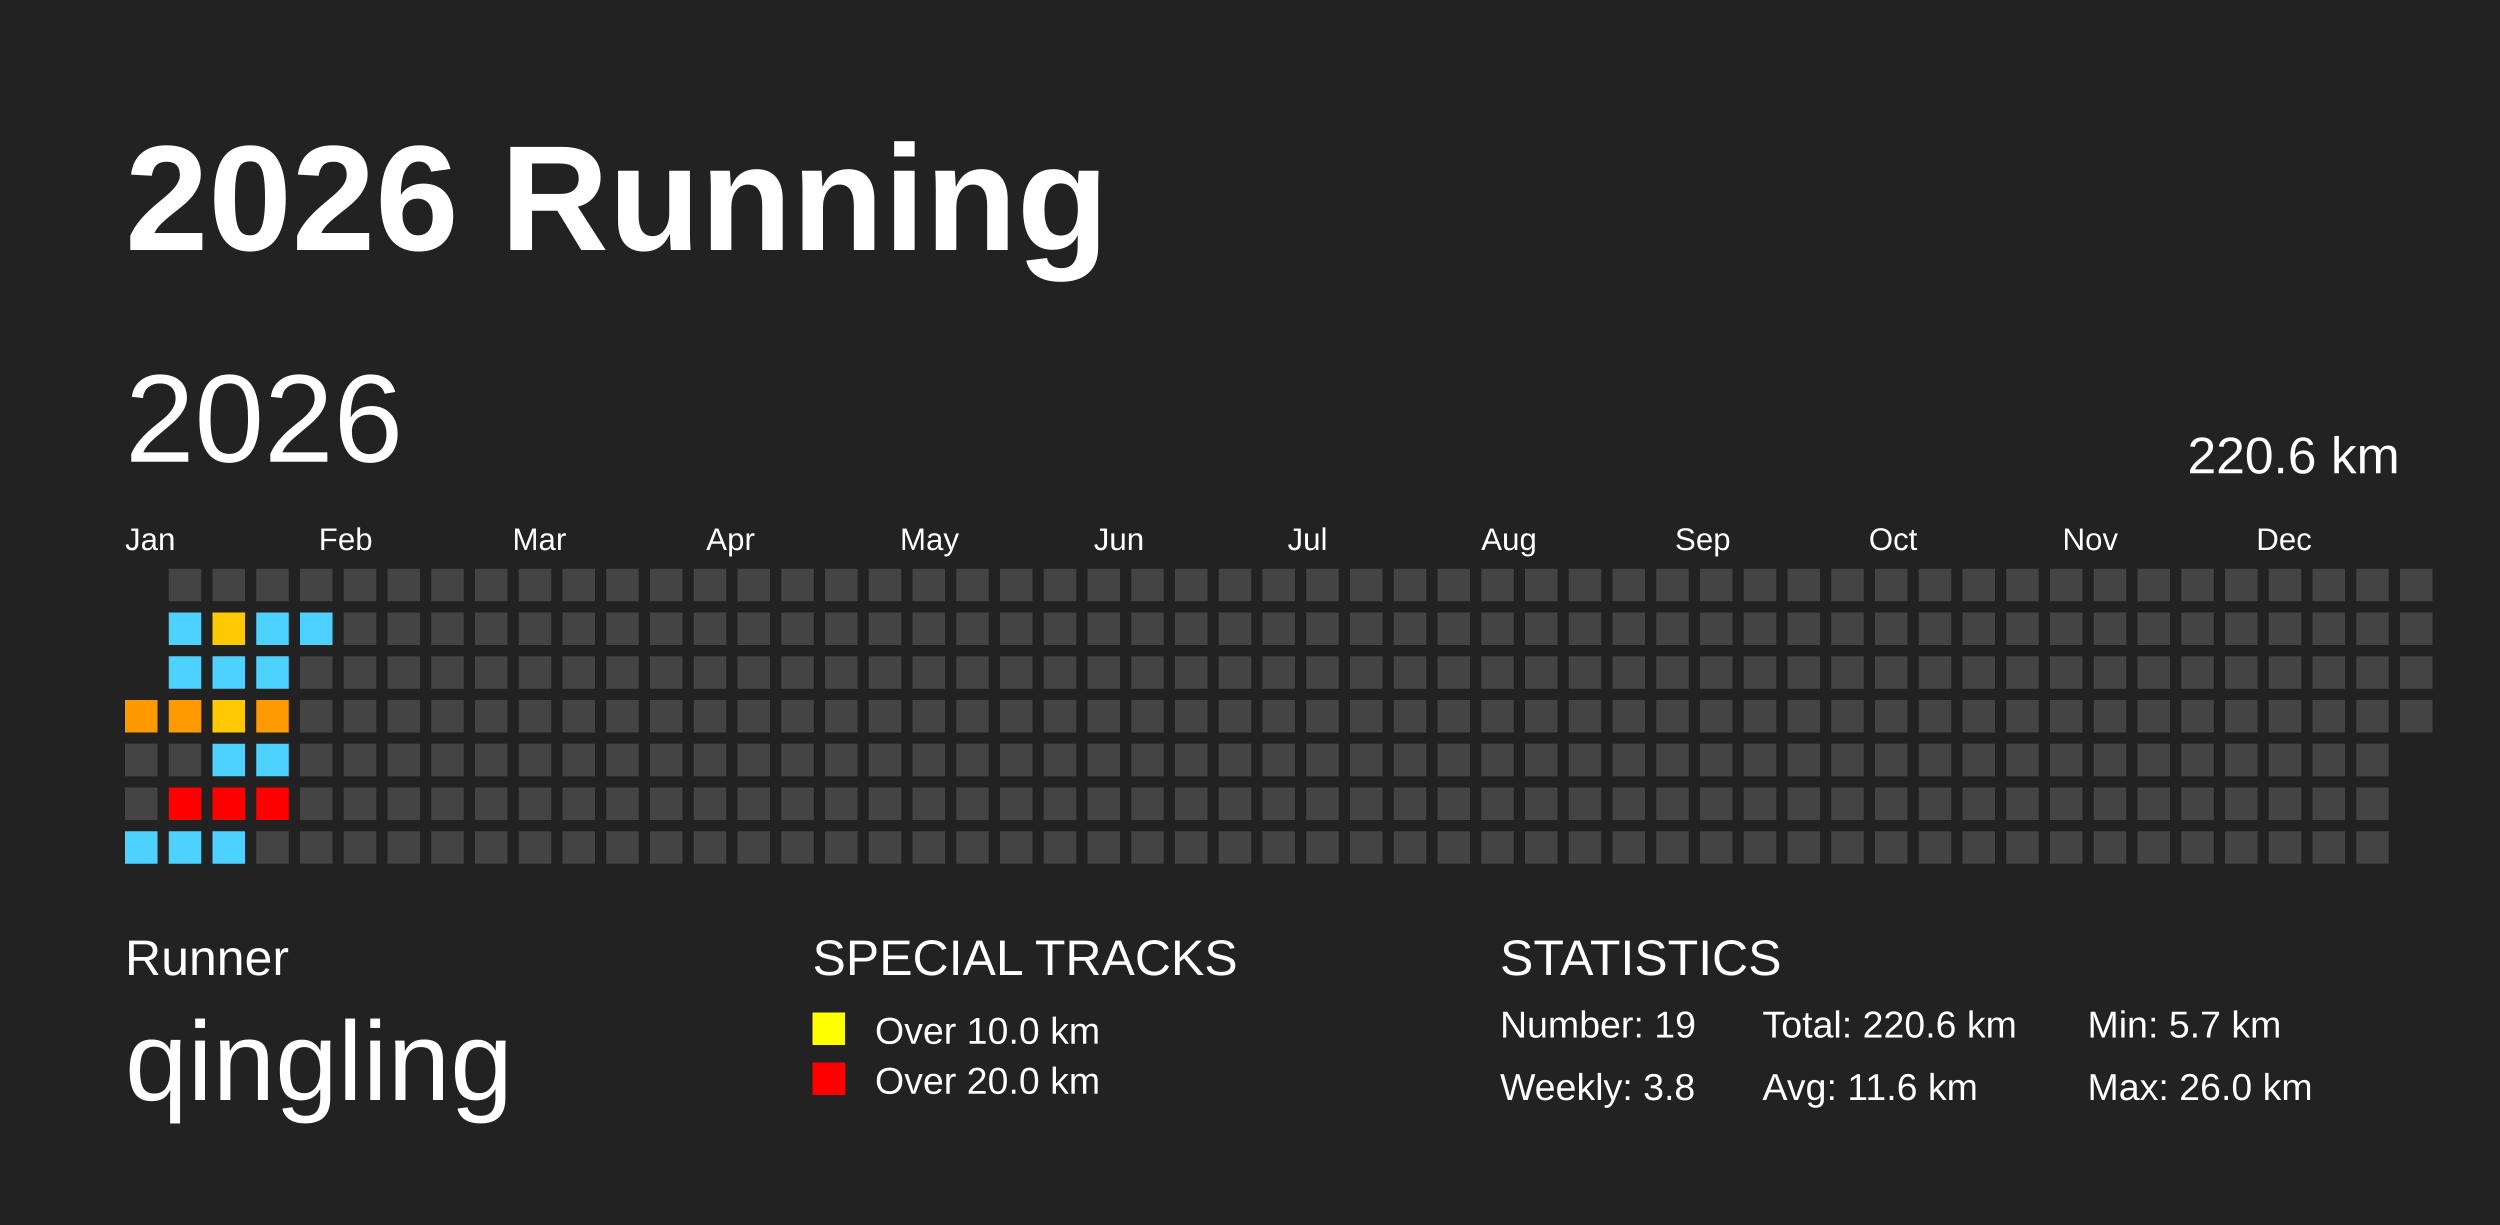
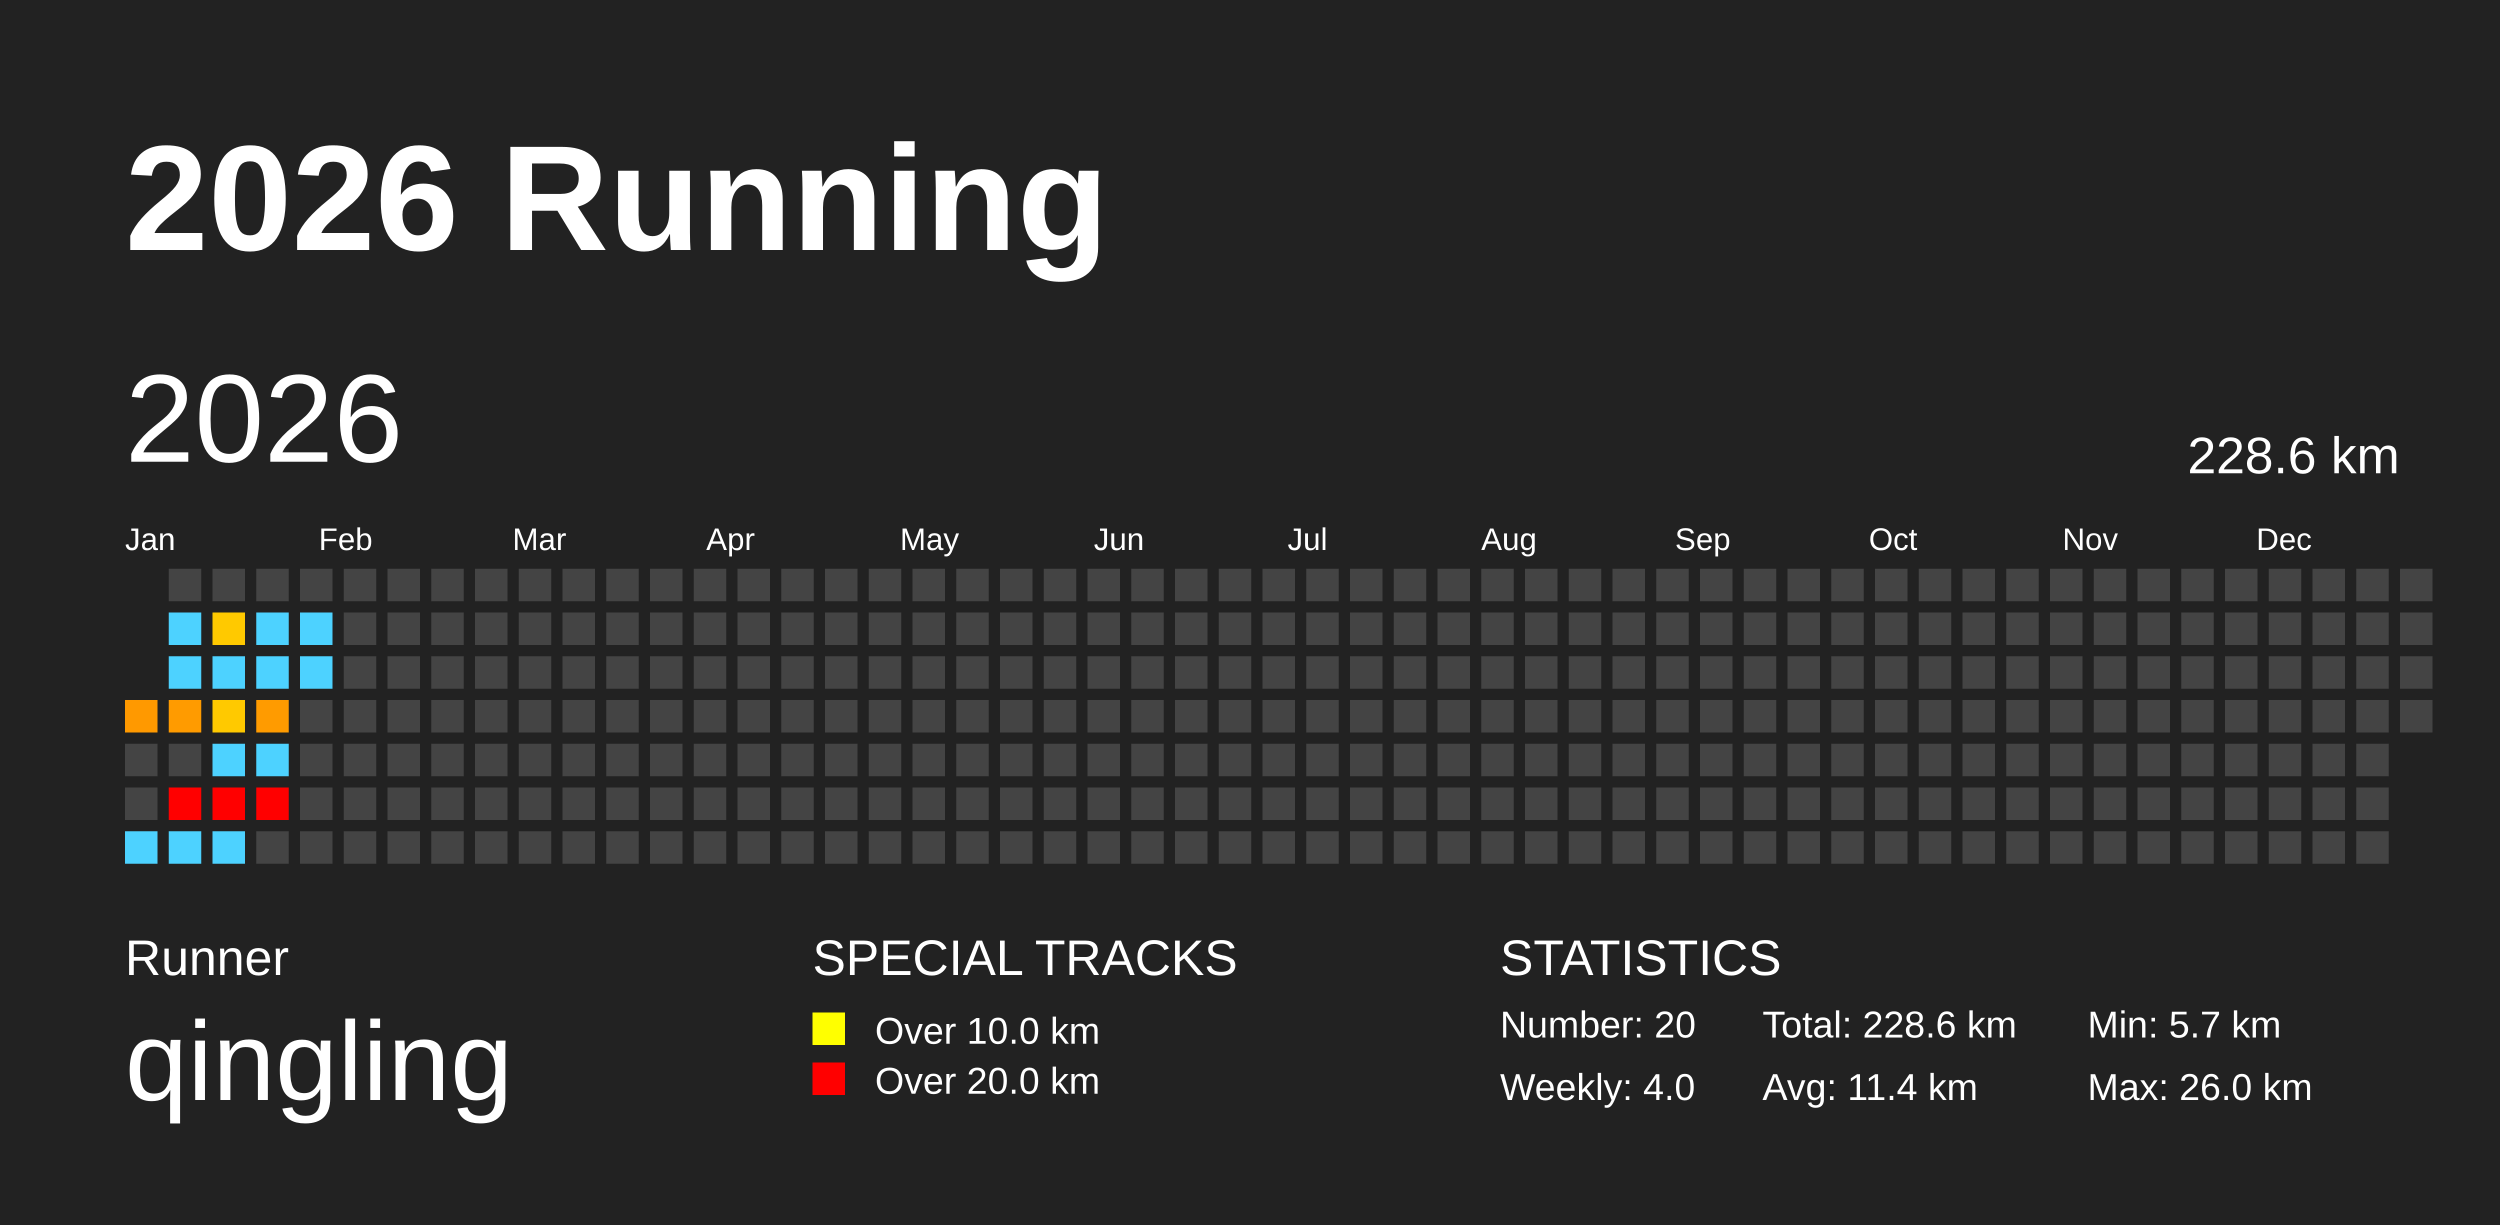
<svg xmlns="http://www.w3.org/2000/svg" baseProfile="full" height="98mm" version="1.1" viewBox="0,0,200,98" width="200mm">
  <defs />
  <rect fill="#222222" height="98" width="200" x="0" y="0" />
  <text fill="#FFFFFF" style="font-size:12px; font-family:Arial; font-weight:bold;" x="10" y="20">2026 Running</text>
  <text fill="#FFFFFF" style="font-size:4px; font-family:Arial" x="10" y="78">Runner</text>
  <text fill="#FFFFFF" style="font-size:9px; font-family:Arial" x="10" y="88">qingling</text>
  <text fill="#FFFFFF" style="font-size:4px; font-family:Arial" x="65" y="78">SPECIAL TRACKS</text>
  <rect fill="yellow" height="2.6" width="2.6" x="65" y="81" />
  <text fill="#FFFFFF" style="font-size:3px; font-family:Arial" x="70" y="83.5">Over 10.0 km</text>
  <rect fill="red" height="2.6" width="2.6" x="65" y="85" />
  <text fill="#FFFFFF" style="font-size:3px; font-family:Arial" x="70" y="87.5">Over 20.0 km</text>
  <text fill="#FFFFFF" style="font-size:4px; font-family:Arial" x="120" y="78">STATISTICS</text>
-   <text fill="#FFFFFF" style="font-size:3px; font-family:Arial" x="120" y="83">Number: 19</text>
-   <text fill="#FFFFFF" style="font-size:3px; font-family:Arial" x="120" y="88">Weekly: 3.8</text>
-   <text fill="#FFFFFF" style="font-size:3px; font-family:Arial" x="141" y="83">Total: 220.6 km</text>
-   <text fill="#FFFFFF" style="font-size:3px; font-family:Arial" x="141" y="88">Avg: 11.6 km</text>
+   <text fill="#FFFFFF" style="font-size:3px; font-family:Arial" x="120" y="83">Number: 20</text>
+   <text fill="#FFFFFF" style="font-size:3px; font-family:Arial" x="120" y="88">Weekly: 4.0</text>
+   <text fill="#FFFFFF" style="font-size:3px; font-family:Arial" x="141" y="83">Total: 228.6 km</text>
+   <text fill="#FFFFFF" style="font-size:3px; font-family:Arial" x="141" y="88">Avg: 11.4 km</text>
  <text fill="#FFFFFF" style="font-size:3px; font-family:Arial" x="167" y="83">Min: 5.7 km</text>
  <text fill="#FFFFFF" style="font-size:3px; font-family:Arial" x="167" y="88">Max: 26.0 km</text>
  <text dominant-baseline="hanging" fill="#FFFFFF" style="font-size:10.0px; font-family:Arial;" x="10" y="30">2026</text>
-   <text dominant-baseline="hanging" fill="#FFFFFF" style="font-size:4.125px; font-family:Arial;" x="175" y="35">220.6 km</text>
+   <text dominant-baseline="hanging" fill="#FFFFFF" style="font-size:4.125px; font-family:Arial;" x="175" y="35">228.6 km</text>
  <text fill="#FFFFFF" style="font-size:2.5px; font-family:Arial" x="10.0" y="44">Jan</text>
  <text fill="#FFFFFF" style="font-size:2.5px; font-family:Arial" x="25.5" y="44">Feb</text>
  <text fill="#FFFFFF" style="font-size:2.5px; font-family:Arial" x="41.0" y="44">Mar</text>
  <text fill="#FFFFFF" style="font-size:2.5px; font-family:Arial" x="56.5" y="44">Apr</text>
  <text fill="#FFFFFF" style="font-size:2.5px; font-family:Arial" x="72.0" y="44">May</text>
  <text fill="#FFFFFF" style="font-size:2.5px; font-family:Arial" x="87.5" y="44">Jun</text>
  <text fill="#FFFFFF" style="font-size:2.5px; font-family:Arial" x="103.0" y="44">Jul</text>
  <text fill="#FFFFFF" style="font-size:2.5px; font-family:Arial" x="118.5" y="44">Aug</text>
  <text fill="#FFFFFF" style="font-size:2.5px; font-family:Arial" x="134.0" y="44">Sep</text>
  <text fill="#FFFFFF" style="font-size:2.5px; font-family:Arial" x="149.5" y="44">Oct</text>
  <text fill="#FFFFFF" style="font-size:2.5px; font-family:Arial" x="165.0" y="44">Nov</text>
  <text fill="#FFFFFF" style="font-size:2.5px; font-family:Arial" x="180.5" y="44">Dec</text>
  <rect fill="#ff9900" height="2.6" width="2.6" x="10.0" y="56.0" />
  <rect fill="#444444" height="2.6" width="2.6" x="10.0" y="59.5" />
  <rect fill="#444444" height="2.6" width="2.6" x="10.0" y="63.0" />
  <rect fill="#4dd2ff" height="2.6" width="2.6" x="10.0" y="66.5" />
  <rect fill="#444444" height="2.6" width="2.6" x="13.5" y="45.5" />
  <rect fill="#4dd2ff" height="2.6" width="2.6" x="13.5" y="49.0" />
  <rect fill="#4dd2ff" height="2.6" width="2.6" x="13.5" y="52.5" />
  <rect fill="#ff9b00" height="2.6" width="2.6" x="13.5" y="56.0" />
  <rect fill="#444444" height="2.6" width="2.6" x="13.5" y="59.5" />
  <rect fill="red" height="2.6" width="2.6" x="13.5" y="63.0" />
  <rect fill="#4dd2ff" height="2.6" width="2.6" x="13.5" y="66.5" />
  <rect fill="#444444" height="2.6" width="2.6" x="17.0" y="45.5" />
  <rect fill="#ffc900" height="2.6" width="2.6" x="17.0" y="49.0" />
  <rect fill="#4dd2ff" height="2.6" width="2.6" x="17.0" y="52.5" />
  <rect fill="#ffc900" height="2.6" width="2.6" x="17.0" y="56.0" />
  <rect fill="#4dd2ff" height="2.6" width="2.6" x="17.0" y="59.5" />
  <rect fill="red" height="2.6" width="2.6" x="17.0" y="63.0" />
  <rect fill="#4dd2ff" height="2.6" width="2.6" x="17.0" y="66.5" />
  <rect fill="#444444" height="2.6" width="2.6" x="20.5" y="45.5" />
  <rect fill="#4dd2ff" height="2.6" width="2.6" x="20.5" y="49.0" />
  <rect fill="#4dd2ff" height="2.6" width="2.6" x="20.5" y="52.5" />
  <rect fill="#ff9b00" height="2.6" width="2.6" x="20.5" y="56.0" />
  <rect fill="#4dd2ff" height="2.6" width="2.6" x="20.5" y="59.5" />
  <rect fill="red" height="2.6" width="2.6" x="20.5" y="63.0" />
  <rect fill="#444444" height="2.6" width="2.6" x="20.5" y="66.5" />
  <rect fill="#444444" height="2.6" width="2.6" x="24.0" y="45.5" />
  <rect fill="#4dd2ff" height="2.6" width="2.6" x="24.0" y="49.0" />
-   <rect fill="#444444" height="2.6" width="2.6" x="24.0" y="52.5" />
+   <rect fill="#4dd2ff" height="2.6" width="2.6" x="24.0" y="52.5" />
  <rect fill="#444444" height="2.6" width="2.6" x="24.0" y="56.0" />
  <rect fill="#444444" height="2.6" width="2.6" x="24.0" y="59.5" />
  <rect fill="#444444" height="2.6" width="2.6" x="24.0" y="63.0" />
  <rect fill="#444444" height="2.6" width="2.6" x="24.0" y="66.5" />
  <rect fill="#444444" height="2.6" width="2.6" x="27.5" y="45.5" />
  <rect fill="#444444" height="2.6" width="2.6" x="27.5" y="49.0" />
  <rect fill="#444444" height="2.6" width="2.6" x="27.5" y="52.5" />
  <rect fill="#444444" height="2.6" width="2.6" x="27.5" y="56.0" />
  <rect fill="#444444" height="2.6" width="2.6" x="27.5" y="59.5" />
  <rect fill="#444444" height="2.6" width="2.6" x="27.5" y="63.0" />
  <rect fill="#444444" height="2.6" width="2.6" x="27.5" y="66.5" />
  <rect fill="#444444" height="2.6" width="2.6" x="31.0" y="45.5" />
  <rect fill="#444444" height="2.6" width="2.6" x="31.0" y="49.0" />
  <rect fill="#444444" height="2.6" width="2.6" x="31.0" y="52.5" />
  <rect fill="#444444" height="2.6" width="2.6" x="31.0" y="56.0" />
  <rect fill="#444444" height="2.6" width="2.6" x="31.0" y="59.5" />
  <rect fill="#444444" height="2.6" width="2.6" x="31.0" y="63.0" />
  <rect fill="#444444" height="2.6" width="2.6" x="31.0" y="66.5" />
  <rect fill="#444444" height="2.6" width="2.6" x="34.5" y="45.5" />
  <rect fill="#444444" height="2.6" width="2.6" x="34.5" y="49.0" />
  <rect fill="#444444" height="2.6" width="2.6" x="34.5" y="52.5" />
  <rect fill="#444444" height="2.6" width="2.6" x="34.5" y="56.0" />
  <rect fill="#444444" height="2.6" width="2.6" x="34.5" y="59.5" />
  <rect fill="#444444" height="2.6" width="2.6" x="34.5" y="63.0" />
  <rect fill="#444444" height="2.6" width="2.6" x="34.5" y="66.5" />
  <rect fill="#444444" height="2.6" width="2.6" x="38.0" y="45.5" />
  <rect fill="#444444" height="2.6" width="2.6" x="38.0" y="49.0" />
  <rect fill="#444444" height="2.6" width="2.6" x="38.0" y="52.5" />
  <rect fill="#444444" height="2.6" width="2.6" x="38.0" y="56.0" />
  <rect fill="#444444" height="2.6" width="2.6" x="38.0" y="59.5" />
  <rect fill="#444444" height="2.6" width="2.6" x="38.0" y="63.0" />
  <rect fill="#444444" height="2.6" width="2.6" x="38.0" y="66.5" />
  <rect fill="#444444" height="2.6" width="2.6" x="41.5" y="45.5" />
  <rect fill="#444444" height="2.6" width="2.6" x="41.5" y="49.0" />
  <rect fill="#444444" height="2.6" width="2.6" x="41.5" y="52.5" />
  <rect fill="#444444" height="2.6" width="2.6" x="41.5" y="56.0" />
  <rect fill="#444444" height="2.6" width="2.6" x="41.5" y="59.5" />
  <rect fill="#444444" height="2.6" width="2.6" x="41.5" y="63.0" />
  <rect fill="#444444" height="2.6" width="2.6" x="41.5" y="66.5" />
  <rect fill="#444444" height="2.6" width="2.6" x="45.0" y="45.5" />
  <rect fill="#444444" height="2.6" width="2.6" x="45.0" y="49.0" />
  <rect fill="#444444" height="2.6" width="2.6" x="45.0" y="52.5" />
  <rect fill="#444444" height="2.6" width="2.6" x="45.0" y="56.0" />
  <rect fill="#444444" height="2.6" width="2.6" x="45.0" y="59.5" />
  <rect fill="#444444" height="2.6" width="2.6" x="45.0" y="63.0" />
  <rect fill="#444444" height="2.6" width="2.6" x="45.0" y="66.5" />
  <rect fill="#444444" height="2.6" width="2.6" x="48.5" y="45.5" />
  <rect fill="#444444" height="2.6" width="2.6" x="48.5" y="49.0" />
  <rect fill="#444444" height="2.6" width="2.6" x="48.5" y="52.5" />
  <rect fill="#444444" height="2.6" width="2.6" x="48.5" y="56.0" />
  <rect fill="#444444" height="2.6" width="2.6" x="48.5" y="59.5" />
  <rect fill="#444444" height="2.6" width="2.6" x="48.5" y="63.0" />
  <rect fill="#444444" height="2.6" width="2.6" x="48.5" y="66.5" />
  <rect fill="#444444" height="2.6" width="2.6" x="52.0" y="45.5" />
  <rect fill="#444444" height="2.6" width="2.6" x="52.0" y="49.0" />
  <rect fill="#444444" height="2.6" width="2.6" x="52.0" y="52.5" />
  <rect fill="#444444" height="2.6" width="2.6" x="52.0" y="56.0" />
  <rect fill="#444444" height="2.6" width="2.6" x="52.0" y="59.5" />
  <rect fill="#444444" height="2.6" width="2.6" x="52.0" y="63.0" />
  <rect fill="#444444" height="2.6" width="2.6" x="52.0" y="66.5" />
  <rect fill="#444444" height="2.6" width="2.6" x="55.5" y="45.5" />
  <rect fill="#444444" height="2.6" width="2.6" x="55.5" y="49.0" />
  <rect fill="#444444" height="2.6" width="2.6" x="55.5" y="52.5" />
  <rect fill="#444444" height="2.6" width="2.6" x="55.5" y="56.0" />
  <rect fill="#444444" height="2.6" width="2.6" x="55.5" y="59.5" />
  <rect fill="#444444" height="2.6" width="2.6" x="55.5" y="63.0" />
  <rect fill="#444444" height="2.6" width="2.6" x="55.5" y="66.5" />
  <rect fill="#444444" height="2.6" width="2.6" x="59.0" y="45.5" />
  <rect fill="#444444" height="2.6" width="2.6" x="59.0" y="49.0" />
  <rect fill="#444444" height="2.6" width="2.6" x="59.0" y="52.5" />
  <rect fill="#444444" height="2.6" width="2.6" x="59.0" y="56.0" />
  <rect fill="#444444" height="2.6" width="2.6" x="59.0" y="59.5" />
  <rect fill="#444444" height="2.6" width="2.6" x="59.0" y="63.0" />
  <rect fill="#444444" height="2.6" width="2.6" x="59.0" y="66.5" />
  <rect fill="#444444" height="2.6" width="2.6" x="62.5" y="45.5" />
  <rect fill="#444444" height="2.6" width="2.6" x="62.5" y="49.0" />
  <rect fill="#444444" height="2.6" width="2.6" x="62.5" y="52.5" />
  <rect fill="#444444" height="2.6" width="2.6" x="62.5" y="56.0" />
  <rect fill="#444444" height="2.6" width="2.6" x="62.5" y="59.5" />
  <rect fill="#444444" height="2.6" width="2.6" x="62.5" y="63.0" />
  <rect fill="#444444" height="2.6" width="2.6" x="62.5" y="66.5" />
  <rect fill="#444444" height="2.6" width="2.6" x="66.0" y="45.5" />
  <rect fill="#444444" height="2.6" width="2.6" x="66.0" y="49.0" />
  <rect fill="#444444" height="2.6" width="2.6" x="66.0" y="52.5" />
  <rect fill="#444444" height="2.6" width="2.6" x="66.0" y="56.0" />
  <rect fill="#444444" height="2.6" width="2.6" x="66.0" y="59.5" />
  <rect fill="#444444" height="2.6" width="2.6" x="66.0" y="63.0" />
  <rect fill="#444444" height="2.6" width="2.6" x="66.0" y="66.5" />
  <rect fill="#444444" height="2.6" width="2.6" x="69.5" y="45.5" />
  <rect fill="#444444" height="2.6" width="2.6" x="69.5" y="49.0" />
  <rect fill="#444444" height="2.6" width="2.6" x="69.5" y="52.5" />
  <rect fill="#444444" height="2.6" width="2.6" x="69.5" y="56.0" />
  <rect fill="#444444" height="2.6" width="2.6" x="69.5" y="59.5" />
  <rect fill="#444444" height="2.6" width="2.6" x="69.5" y="63.0" />
  <rect fill="#444444" height="2.6" width="2.6" x="69.5" y="66.5" />
  <rect fill="#444444" height="2.6" width="2.6" x="73.0" y="45.5" />
  <rect fill="#444444" height="2.6" width="2.6" x="73.0" y="49.0" />
  <rect fill="#444444" height="2.6" width="2.6" x="73.0" y="52.5" />
  <rect fill="#444444" height="2.6" width="2.6" x="73.0" y="56.0" />
  <rect fill="#444444" height="2.6" width="2.6" x="73.0" y="59.5" />
  <rect fill="#444444" height="2.6" width="2.6" x="73.0" y="63.0" />
  <rect fill="#444444" height="2.6" width="2.6" x="73.0" y="66.5" />
  <rect fill="#444444" height="2.6" width="2.6" x="76.5" y="45.5" />
  <rect fill="#444444" height="2.6" width="2.6" x="76.5" y="49.0" />
  <rect fill="#444444" height="2.6" width="2.6" x="76.5" y="52.5" />
  <rect fill="#444444" height="2.6" width="2.6" x="76.5" y="56.0" />
  <rect fill="#444444" height="2.6" width="2.6" x="76.5" y="59.5" />
  <rect fill="#444444" height="2.6" width="2.6" x="76.5" y="63.0" />
  <rect fill="#444444" height="2.6" width="2.6" x="76.5" y="66.5" />
  <rect fill="#444444" height="2.6" width="2.6" x="80.0" y="45.5" />
  <rect fill="#444444" height="2.6" width="2.6" x="80.0" y="49.0" />
  <rect fill="#444444" height="2.6" width="2.6" x="80.0" y="52.5" />
  <rect fill="#444444" height="2.6" width="2.6" x="80.0" y="56.0" />
  <rect fill="#444444" height="2.6" width="2.6" x="80.0" y="59.5" />
  <rect fill="#444444" height="2.6" width="2.6" x="80.0" y="63.0" />
  <rect fill="#444444" height="2.6" width="2.6" x="80.0" y="66.5" />
  <rect fill="#444444" height="2.6" width="2.6" x="83.5" y="45.5" />
  <rect fill="#444444" height="2.6" width="2.6" x="83.5" y="49.0" />
  <rect fill="#444444" height="2.6" width="2.6" x="83.5" y="52.5" />
  <rect fill="#444444" height="2.6" width="2.6" x="83.5" y="56.0" />
  <rect fill="#444444" height="2.6" width="2.6" x="83.5" y="59.5" />
  <rect fill="#444444" height="2.6" width="2.6" x="83.5" y="63.0" />
  <rect fill="#444444" height="2.6" width="2.6" x="83.5" y="66.5" />
  <rect fill="#444444" height="2.6" width="2.6" x="87.0" y="45.5" />
  <rect fill="#444444" height="2.6" width="2.6" x="87.0" y="49.0" />
  <rect fill="#444444" height="2.6" width="2.6" x="87.0" y="52.5" />
  <rect fill="#444444" height="2.6" width="2.6" x="87.0" y="56.0" />
  <rect fill="#444444" height="2.6" width="2.6" x="87.0" y="59.5" />
  <rect fill="#444444" height="2.6" width="2.6" x="87.0" y="63.0" />
  <rect fill="#444444" height="2.6" width="2.6" x="87.0" y="66.5" />
  <rect fill="#444444" height="2.6" width="2.6" x="90.5" y="45.5" />
  <rect fill="#444444" height="2.6" width="2.6" x="90.5" y="49.0" />
  <rect fill="#444444" height="2.6" width="2.6" x="90.5" y="52.5" />
  <rect fill="#444444" height="2.6" width="2.6" x="90.5" y="56.0" />
  <rect fill="#444444" height="2.6" width="2.6" x="90.5" y="59.5" />
  <rect fill="#444444" height="2.6" width="2.6" x="90.5" y="63.0" />
  <rect fill="#444444" height="2.6" width="2.6" x="90.5" y="66.5" />
  <rect fill="#444444" height="2.6" width="2.6" x="94.0" y="45.5" />
  <rect fill="#444444" height="2.6" width="2.6" x="94.0" y="49.0" />
  <rect fill="#444444" height="2.6" width="2.6" x="94.0" y="52.5" />
  <rect fill="#444444" height="2.6" width="2.6" x="94.0" y="56.0" />
  <rect fill="#444444" height="2.6" width="2.6" x="94.0" y="59.5" />
  <rect fill="#444444" height="2.6" width="2.6" x="94.0" y="63.0" />
  <rect fill="#444444" height="2.6" width="2.6" x="94.0" y="66.5" />
  <rect fill="#444444" height="2.6" width="2.6" x="97.5" y="45.5" />
  <rect fill="#444444" height="2.6" width="2.6" x="97.5" y="49.0" />
  <rect fill="#444444" height="2.6" width="2.6" x="97.5" y="52.5" />
  <rect fill="#444444" height="2.6" width="2.6" x="97.5" y="56.0" />
  <rect fill="#444444" height="2.6" width="2.6" x="97.5" y="59.5" />
  <rect fill="#444444" height="2.6" width="2.6" x="97.5" y="63.0" />
  <rect fill="#444444" height="2.6" width="2.6" x="97.5" y="66.5" />
  <rect fill="#444444" height="2.6" width="2.6" x="101.0" y="45.5" />
  <rect fill="#444444" height="2.6" width="2.6" x="101.0" y="49.0" />
  <rect fill="#444444" height="2.6" width="2.6" x="101.0" y="52.5" />
  <rect fill="#444444" height="2.6" width="2.6" x="101.0" y="56.0" />
  <rect fill="#444444" height="2.6" width="2.6" x="101.0" y="59.5" />
  <rect fill="#444444" height="2.6" width="2.6" x="101.0" y="63.0" />
  <rect fill="#444444" height="2.6" width="2.6" x="101.0" y="66.5" />
  <rect fill="#444444" height="2.6" width="2.6" x="104.5" y="45.5" />
  <rect fill="#444444" height="2.6" width="2.6" x="104.5" y="49.0" />
  <rect fill="#444444" height="2.6" width="2.6" x="104.5" y="52.5" />
  <rect fill="#444444" height="2.6" width="2.6" x="104.5" y="56.0" />
  <rect fill="#444444" height="2.6" width="2.6" x="104.5" y="59.5" />
  <rect fill="#444444" height="2.6" width="2.6" x="104.5" y="63.0" />
  <rect fill="#444444" height="2.6" width="2.6" x="104.5" y="66.5" />
  <rect fill="#444444" height="2.6" width="2.6" x="108.0" y="45.5" />
  <rect fill="#444444" height="2.6" width="2.6" x="108.0" y="49.0" />
  <rect fill="#444444" height="2.6" width="2.6" x="108.0" y="52.5" />
  <rect fill="#444444" height="2.6" width="2.6" x="108.0" y="56.0" />
  <rect fill="#444444" height="2.6" width="2.6" x="108.0" y="59.5" />
  <rect fill="#444444" height="2.6" width="2.6" x="108.0" y="63.0" />
  <rect fill="#444444" height="2.6" width="2.6" x="108.0" y="66.5" />
  <rect fill="#444444" height="2.6" width="2.6" x="111.5" y="45.5" />
  <rect fill="#444444" height="2.6" width="2.6" x="111.5" y="49.0" />
  <rect fill="#444444" height="2.6" width="2.6" x="111.5" y="52.5" />
  <rect fill="#444444" height="2.6" width="2.6" x="111.5" y="56.0" />
  <rect fill="#444444" height="2.6" width="2.6" x="111.5" y="59.5" />
  <rect fill="#444444" height="2.6" width="2.6" x="111.5" y="63.0" />
  <rect fill="#444444" height="2.6" width="2.6" x="111.5" y="66.5" />
  <rect fill="#444444" height="2.6" width="2.6" x="115.0" y="45.5" />
  <rect fill="#444444" height="2.6" width="2.6" x="115.0" y="49.0" />
  <rect fill="#444444" height="2.6" width="2.6" x="115.0" y="52.5" />
  <rect fill="#444444" height="2.6" width="2.6" x="115.0" y="56.0" />
  <rect fill="#444444" height="2.6" width="2.6" x="115.0" y="59.5" />
  <rect fill="#444444" height="2.6" width="2.6" x="115.0" y="63.0" />
  <rect fill="#444444" height="2.6" width="2.6" x="115.0" y="66.5" />
  <rect fill="#444444" height="2.6" width="2.6" x="118.5" y="45.5" />
  <rect fill="#444444" height="2.6" width="2.6" x="118.5" y="49.0" />
  <rect fill="#444444" height="2.6" width="2.6" x="118.5" y="52.5" />
  <rect fill="#444444" height="2.6" width="2.6" x="118.5" y="56.0" />
  <rect fill="#444444" height="2.6" width="2.6" x="118.5" y="59.5" />
  <rect fill="#444444" height="2.6" width="2.6" x="118.5" y="63.0" />
  <rect fill="#444444" height="2.6" width="2.6" x="118.5" y="66.5" />
  <rect fill="#444444" height="2.6" width="2.6" x="122.0" y="45.5" />
  <rect fill="#444444" height="2.6" width="2.6" x="122.0" y="49.0" />
  <rect fill="#444444" height="2.6" width="2.6" x="122.0" y="52.5" />
  <rect fill="#444444" height="2.6" width="2.6" x="122.0" y="56.0" />
  <rect fill="#444444" height="2.6" width="2.6" x="122.0" y="59.5" />
  <rect fill="#444444" height="2.6" width="2.6" x="122.0" y="63.0" />
  <rect fill="#444444" height="2.6" width="2.6" x="122.0" y="66.5" />
  <rect fill="#444444" height="2.6" width="2.6" x="125.5" y="45.5" />
  <rect fill="#444444" height="2.6" width="2.6" x="125.5" y="49.0" />
  <rect fill="#444444" height="2.6" width="2.6" x="125.5" y="52.5" />
  <rect fill="#444444" height="2.6" width="2.6" x="125.5" y="56.0" />
  <rect fill="#444444" height="2.6" width="2.6" x="125.5" y="59.5" />
  <rect fill="#444444" height="2.6" width="2.6" x="125.5" y="63.0" />
  <rect fill="#444444" height="2.6" width="2.6" x="125.5" y="66.5" />
  <rect fill="#444444" height="2.6" width="2.6" x="129.0" y="45.5" />
  <rect fill="#444444" height="2.6" width="2.6" x="129.0" y="49.0" />
  <rect fill="#444444" height="2.6" width="2.6" x="129.0" y="52.5" />
  <rect fill="#444444" height="2.6" width="2.6" x="129.0" y="56.0" />
  <rect fill="#444444" height="2.6" width="2.6" x="129.0" y="59.5" />
  <rect fill="#444444" height="2.6" width="2.6" x="129.0" y="63.0" />
  <rect fill="#444444" height="2.6" width="2.6" x="129.0" y="66.5" />
  <rect fill="#444444" height="2.6" width="2.6" x="132.5" y="45.5" />
  <rect fill="#444444" height="2.6" width="2.6" x="132.5" y="49.0" />
  <rect fill="#444444" height="2.6" width="2.6" x="132.5" y="52.5" />
  <rect fill="#444444" height="2.6" width="2.6" x="132.5" y="56.0" />
  <rect fill="#444444" height="2.6" width="2.6" x="132.5" y="59.5" />
  <rect fill="#444444" height="2.6" width="2.6" x="132.5" y="63.0" />
  <rect fill="#444444" height="2.6" width="2.6" x="132.5" y="66.5" />
  <rect fill="#444444" height="2.6" width="2.6" x="136.0" y="45.5" />
  <rect fill="#444444" height="2.6" width="2.6" x="136.0" y="49.0" />
  <rect fill="#444444" height="2.6" width="2.6" x="136.0" y="52.5" />
  <rect fill="#444444" height="2.6" width="2.6" x="136.0" y="56.0" />
  <rect fill="#444444" height="2.6" width="2.6" x="136.0" y="59.5" />
  <rect fill="#444444" height="2.6" width="2.6" x="136.0" y="63.0" />
  <rect fill="#444444" height="2.6" width="2.6" x="136.0" y="66.5" />
  <rect fill="#444444" height="2.6" width="2.6" x="139.5" y="45.5" />
  <rect fill="#444444" height="2.6" width="2.6" x="139.5" y="49.0" />
  <rect fill="#444444" height="2.6" width="2.6" x="139.5" y="52.5" />
  <rect fill="#444444" height="2.6" width="2.6" x="139.5" y="56.0" />
  <rect fill="#444444" height="2.6" width="2.6" x="139.5" y="59.5" />
  <rect fill="#444444" height="2.6" width="2.6" x="139.5" y="63.0" />
  <rect fill="#444444" height="2.6" width="2.6" x="139.5" y="66.5" />
  <rect fill="#444444" height="2.6" width="2.6" x="143.0" y="45.5" />
  <rect fill="#444444" height="2.6" width="2.6" x="143.0" y="49.0" />
  <rect fill="#444444" height="2.6" width="2.6" x="143.0" y="52.5" />
  <rect fill="#444444" height="2.6" width="2.6" x="143.0" y="56.0" />
  <rect fill="#444444" height="2.6" width="2.6" x="143.0" y="59.5" />
  <rect fill="#444444" height="2.6" width="2.6" x="143.0" y="63.0" />
  <rect fill="#444444" height="2.6" width="2.6" x="143.0" y="66.5" />
  <rect fill="#444444" height="2.6" width="2.6" x="146.5" y="45.5" />
  <rect fill="#444444" height="2.6" width="2.6" x="146.5" y="49.0" />
  <rect fill="#444444" height="2.6" width="2.6" x="146.5" y="52.5" />
  <rect fill="#444444" height="2.6" width="2.6" x="146.5" y="56.0" />
  <rect fill="#444444" height="2.6" width="2.6" x="146.5" y="59.5" />
  <rect fill="#444444" height="2.6" width="2.6" x="146.5" y="63.0" />
  <rect fill="#444444" height="2.6" width="2.6" x="146.5" y="66.5" />
  <rect fill="#444444" height="2.6" width="2.6" x="150.0" y="45.5" />
  <rect fill="#444444" height="2.6" width="2.6" x="150.0" y="49.0" />
  <rect fill="#444444" height="2.6" width="2.6" x="150.0" y="52.5" />
  <rect fill="#444444" height="2.6" width="2.6" x="150.0" y="56.0" />
  <rect fill="#444444" height="2.6" width="2.6" x="150.0" y="59.5" />
  <rect fill="#444444" height="2.6" width="2.6" x="150.0" y="63.0" />
  <rect fill="#444444" height="2.6" width="2.6" x="150.0" y="66.5" />
  <rect fill="#444444" height="2.6" width="2.6" x="153.5" y="45.5" />
  <rect fill="#444444" height="2.6" width="2.6" x="153.5" y="49.0" />
  <rect fill="#444444" height="2.6" width="2.6" x="153.5" y="52.5" />
  <rect fill="#444444" height="2.6" width="2.6" x="153.5" y="56.0" />
  <rect fill="#444444" height="2.6" width="2.6" x="153.5" y="59.5" />
  <rect fill="#444444" height="2.6" width="2.6" x="153.5" y="63.0" />
  <rect fill="#444444" height="2.6" width="2.6" x="153.5" y="66.5" />
  <rect fill="#444444" height="2.6" width="2.6" x="157.0" y="45.5" />
  <rect fill="#444444" height="2.6" width="2.6" x="157.0" y="49.0" />
  <rect fill="#444444" height="2.6" width="2.6" x="157.0" y="52.5" />
  <rect fill="#444444" height="2.6" width="2.6" x="157.0" y="56.0" />
  <rect fill="#444444" height="2.6" width="2.6" x="157.0" y="59.5" />
  <rect fill="#444444" height="2.6" width="2.6" x="157.0" y="63.0" />
  <rect fill="#444444" height="2.6" width="2.6" x="157.0" y="66.5" />
  <rect fill="#444444" height="2.6" width="2.6" x="160.5" y="45.5" />
  <rect fill="#444444" height="2.6" width="2.6" x="160.5" y="49.0" />
  <rect fill="#444444" height="2.6" width="2.6" x="160.5" y="52.5" />
  <rect fill="#444444" height="2.6" width="2.6" x="160.5" y="56.0" />
  <rect fill="#444444" height="2.6" width="2.6" x="160.5" y="59.5" />
  <rect fill="#444444" height="2.6" width="2.6" x="160.5" y="63.0" />
  <rect fill="#444444" height="2.6" width="2.6" x="160.5" y="66.5" />
  <rect fill="#444444" height="2.6" width="2.6" x="164.0" y="45.5" />
  <rect fill="#444444" height="2.6" width="2.6" x="164.0" y="49.0" />
  <rect fill="#444444" height="2.6" width="2.6" x="164.0" y="52.5" />
  <rect fill="#444444" height="2.6" width="2.6" x="164.0" y="56.0" />
  <rect fill="#444444" height="2.6" width="2.6" x="164.0" y="59.5" />
  <rect fill="#444444" height="2.6" width="2.6" x="164.0" y="63.0" />
  <rect fill="#444444" height="2.6" width="2.6" x="164.0" y="66.5" />
  <rect fill="#444444" height="2.6" width="2.6" x="167.5" y="45.5" />
  <rect fill="#444444" height="2.6" width="2.6" x="167.5" y="49.0" />
  <rect fill="#444444" height="2.6" width="2.6" x="167.5" y="52.5" />
  <rect fill="#444444" height="2.6" width="2.6" x="167.5" y="56.0" />
  <rect fill="#444444" height="2.6" width="2.6" x="167.5" y="59.5" />
  <rect fill="#444444" height="2.6" width="2.6" x="167.5" y="63.0" />
  <rect fill="#444444" height="2.6" width="2.6" x="167.5" y="66.5" />
  <rect fill="#444444" height="2.6" width="2.6" x="171.0" y="45.5" />
  <rect fill="#444444" height="2.6" width="2.6" x="171.0" y="49.0" />
  <rect fill="#444444" height="2.6" width="2.6" x="171.0" y="52.5" />
  <rect fill="#444444" height="2.6" width="2.6" x="171.0" y="56.0" />
  <rect fill="#444444" height="2.6" width="2.6" x="171.0" y="59.5" />
  <rect fill="#444444" height="2.6" width="2.6" x="171.0" y="63.0" />
  <rect fill="#444444" height="2.6" width="2.6" x="171.0" y="66.5" />
  <rect fill="#444444" height="2.6" width="2.6" x="174.5" y="45.5" />
  <rect fill="#444444" height="2.6" width="2.6" x="174.5" y="49.0" />
  <rect fill="#444444" height="2.6" width="2.6" x="174.5" y="52.5" />
  <rect fill="#444444" height="2.6" width="2.6" x="174.5" y="56.0" />
  <rect fill="#444444" height="2.6" width="2.6" x="174.5" y="59.5" />
  <rect fill="#444444" height="2.6" width="2.6" x="174.5" y="63.0" />
  <rect fill="#444444" height="2.6" width="2.6" x="174.5" y="66.5" />
  <rect fill="#444444" height="2.6" width="2.6" x="178.0" y="45.5" />
  <rect fill="#444444" height="2.6" width="2.6" x="178.0" y="49.0" />
  <rect fill="#444444" height="2.6" width="2.6" x="178.0" y="52.5" />
  <rect fill="#444444" height="2.6" width="2.6" x="178.0" y="56.0" />
  <rect fill="#444444" height="2.6" width="2.6" x="178.0" y="59.5" />
  <rect fill="#444444" height="2.6" width="2.6" x="178.0" y="63.0" />
  <rect fill="#444444" height="2.6" width="2.6" x="178.0" y="66.5" />
  <rect fill="#444444" height="2.6" width="2.6" x="181.5" y="45.5" />
  <rect fill="#444444" height="2.6" width="2.6" x="181.5" y="49.0" />
  <rect fill="#444444" height="2.6" width="2.6" x="181.5" y="52.5" />
  <rect fill="#444444" height="2.6" width="2.6" x="181.5" y="56.0" />
  <rect fill="#444444" height="2.6" width="2.6" x="181.5" y="59.5" />
  <rect fill="#444444" height="2.6" width="2.6" x="181.5" y="63.0" />
  <rect fill="#444444" height="2.6" width="2.6" x="181.5" y="66.5" />
  <rect fill="#444444" height="2.6" width="2.6" x="185.0" y="45.5" />
  <rect fill="#444444" height="2.6" width="2.6" x="185.0" y="49.0" />
  <rect fill="#444444" height="2.6" width="2.6" x="185.0" y="52.5" />
  <rect fill="#444444" height="2.6" width="2.6" x="185.0" y="56.0" />
  <rect fill="#444444" height="2.6" width="2.6" x="185.0" y="59.5" />
  <rect fill="#444444" height="2.6" width="2.6" x="185.0" y="63.0" />
  <rect fill="#444444" height="2.6" width="2.6" x="185.0" y="66.5" />
  <rect fill="#444444" height="2.6" width="2.6" x="188.5" y="45.5" />
  <rect fill="#444444" height="2.6" width="2.6" x="188.5" y="49.0" />
  <rect fill="#444444" height="2.6" width="2.6" x="188.5" y="52.5" />
  <rect fill="#444444" height="2.6" width="2.6" x="188.5" y="56.0" />
  <rect fill="#444444" height="2.6" width="2.6" x="188.5" y="59.5" />
  <rect fill="#444444" height="2.6" width="2.6" x="188.5" y="63.0" />
  <rect fill="#444444" height="2.6" width="2.6" x="188.5" y="66.5" />
  <rect fill="#444444" height="2.6" width="2.6" x="192.0" y="45.5" />
  <rect fill="#444444" height="2.6" width="2.6" x="192.0" y="49.0" />
  <rect fill="#444444" height="2.6" width="2.6" x="192.0" y="52.5" />
  <rect fill="#444444" height="2.6" width="2.6" x="192.0" y="56.0" />
</svg>
